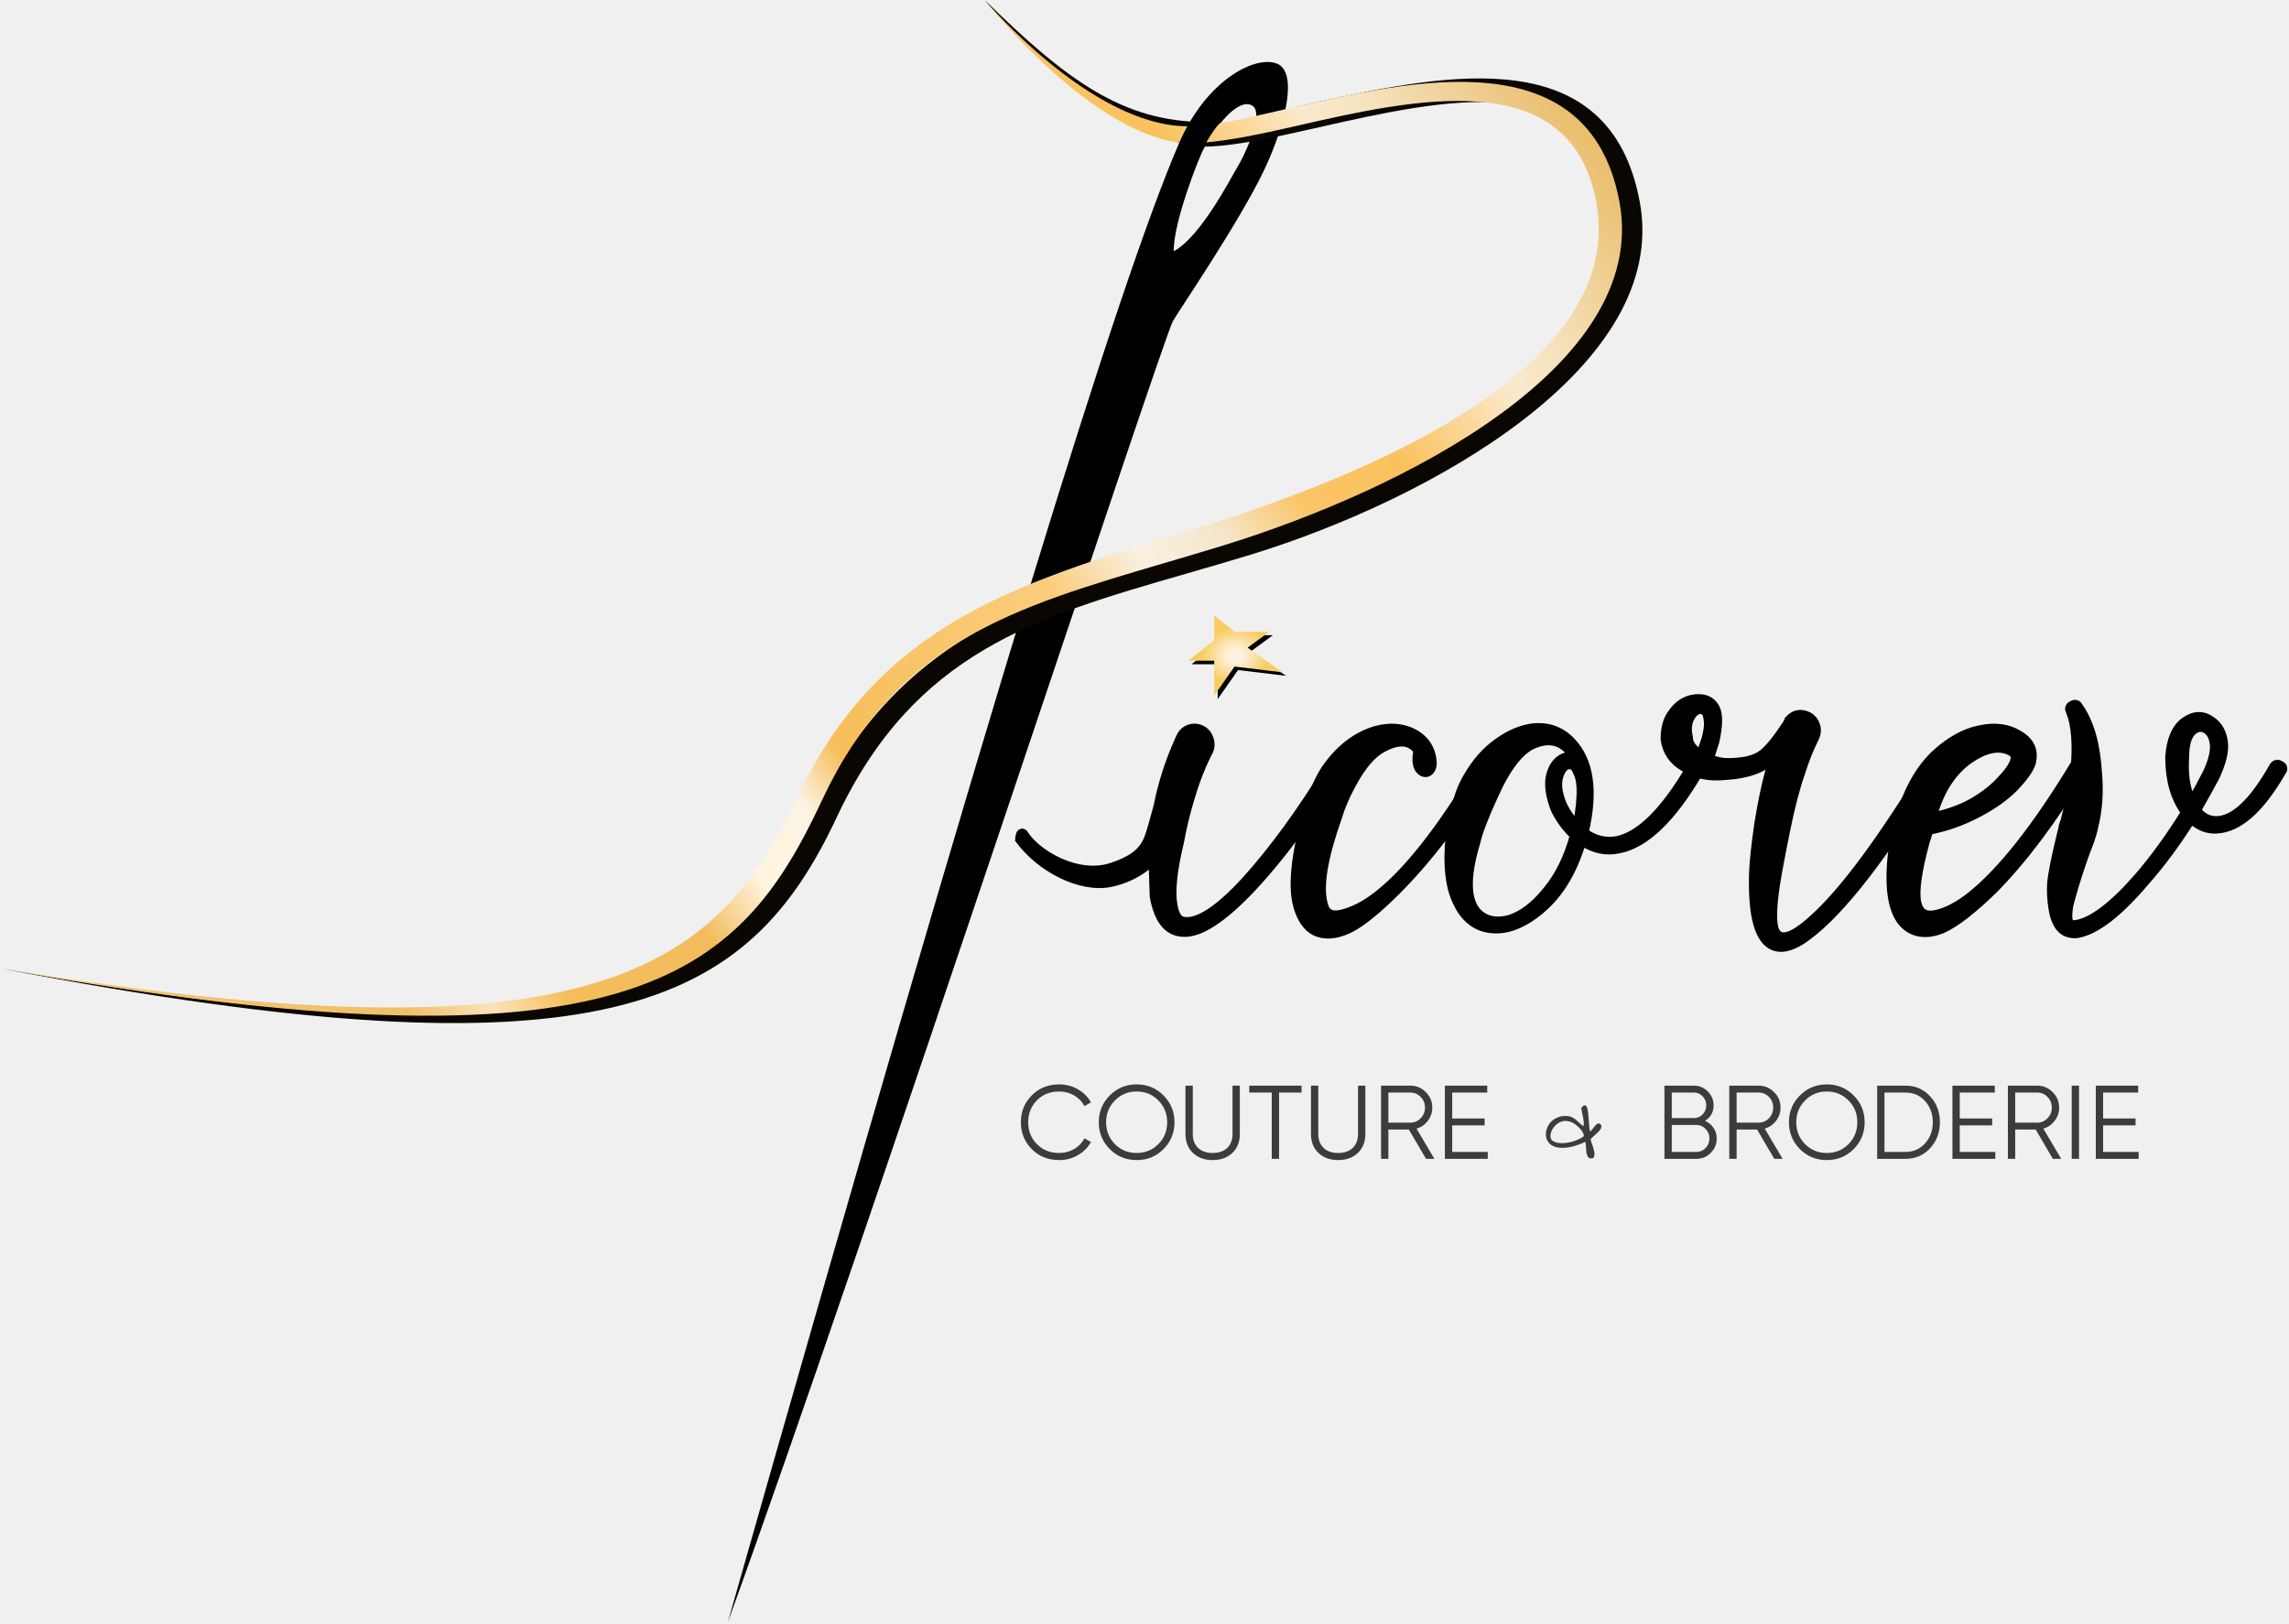
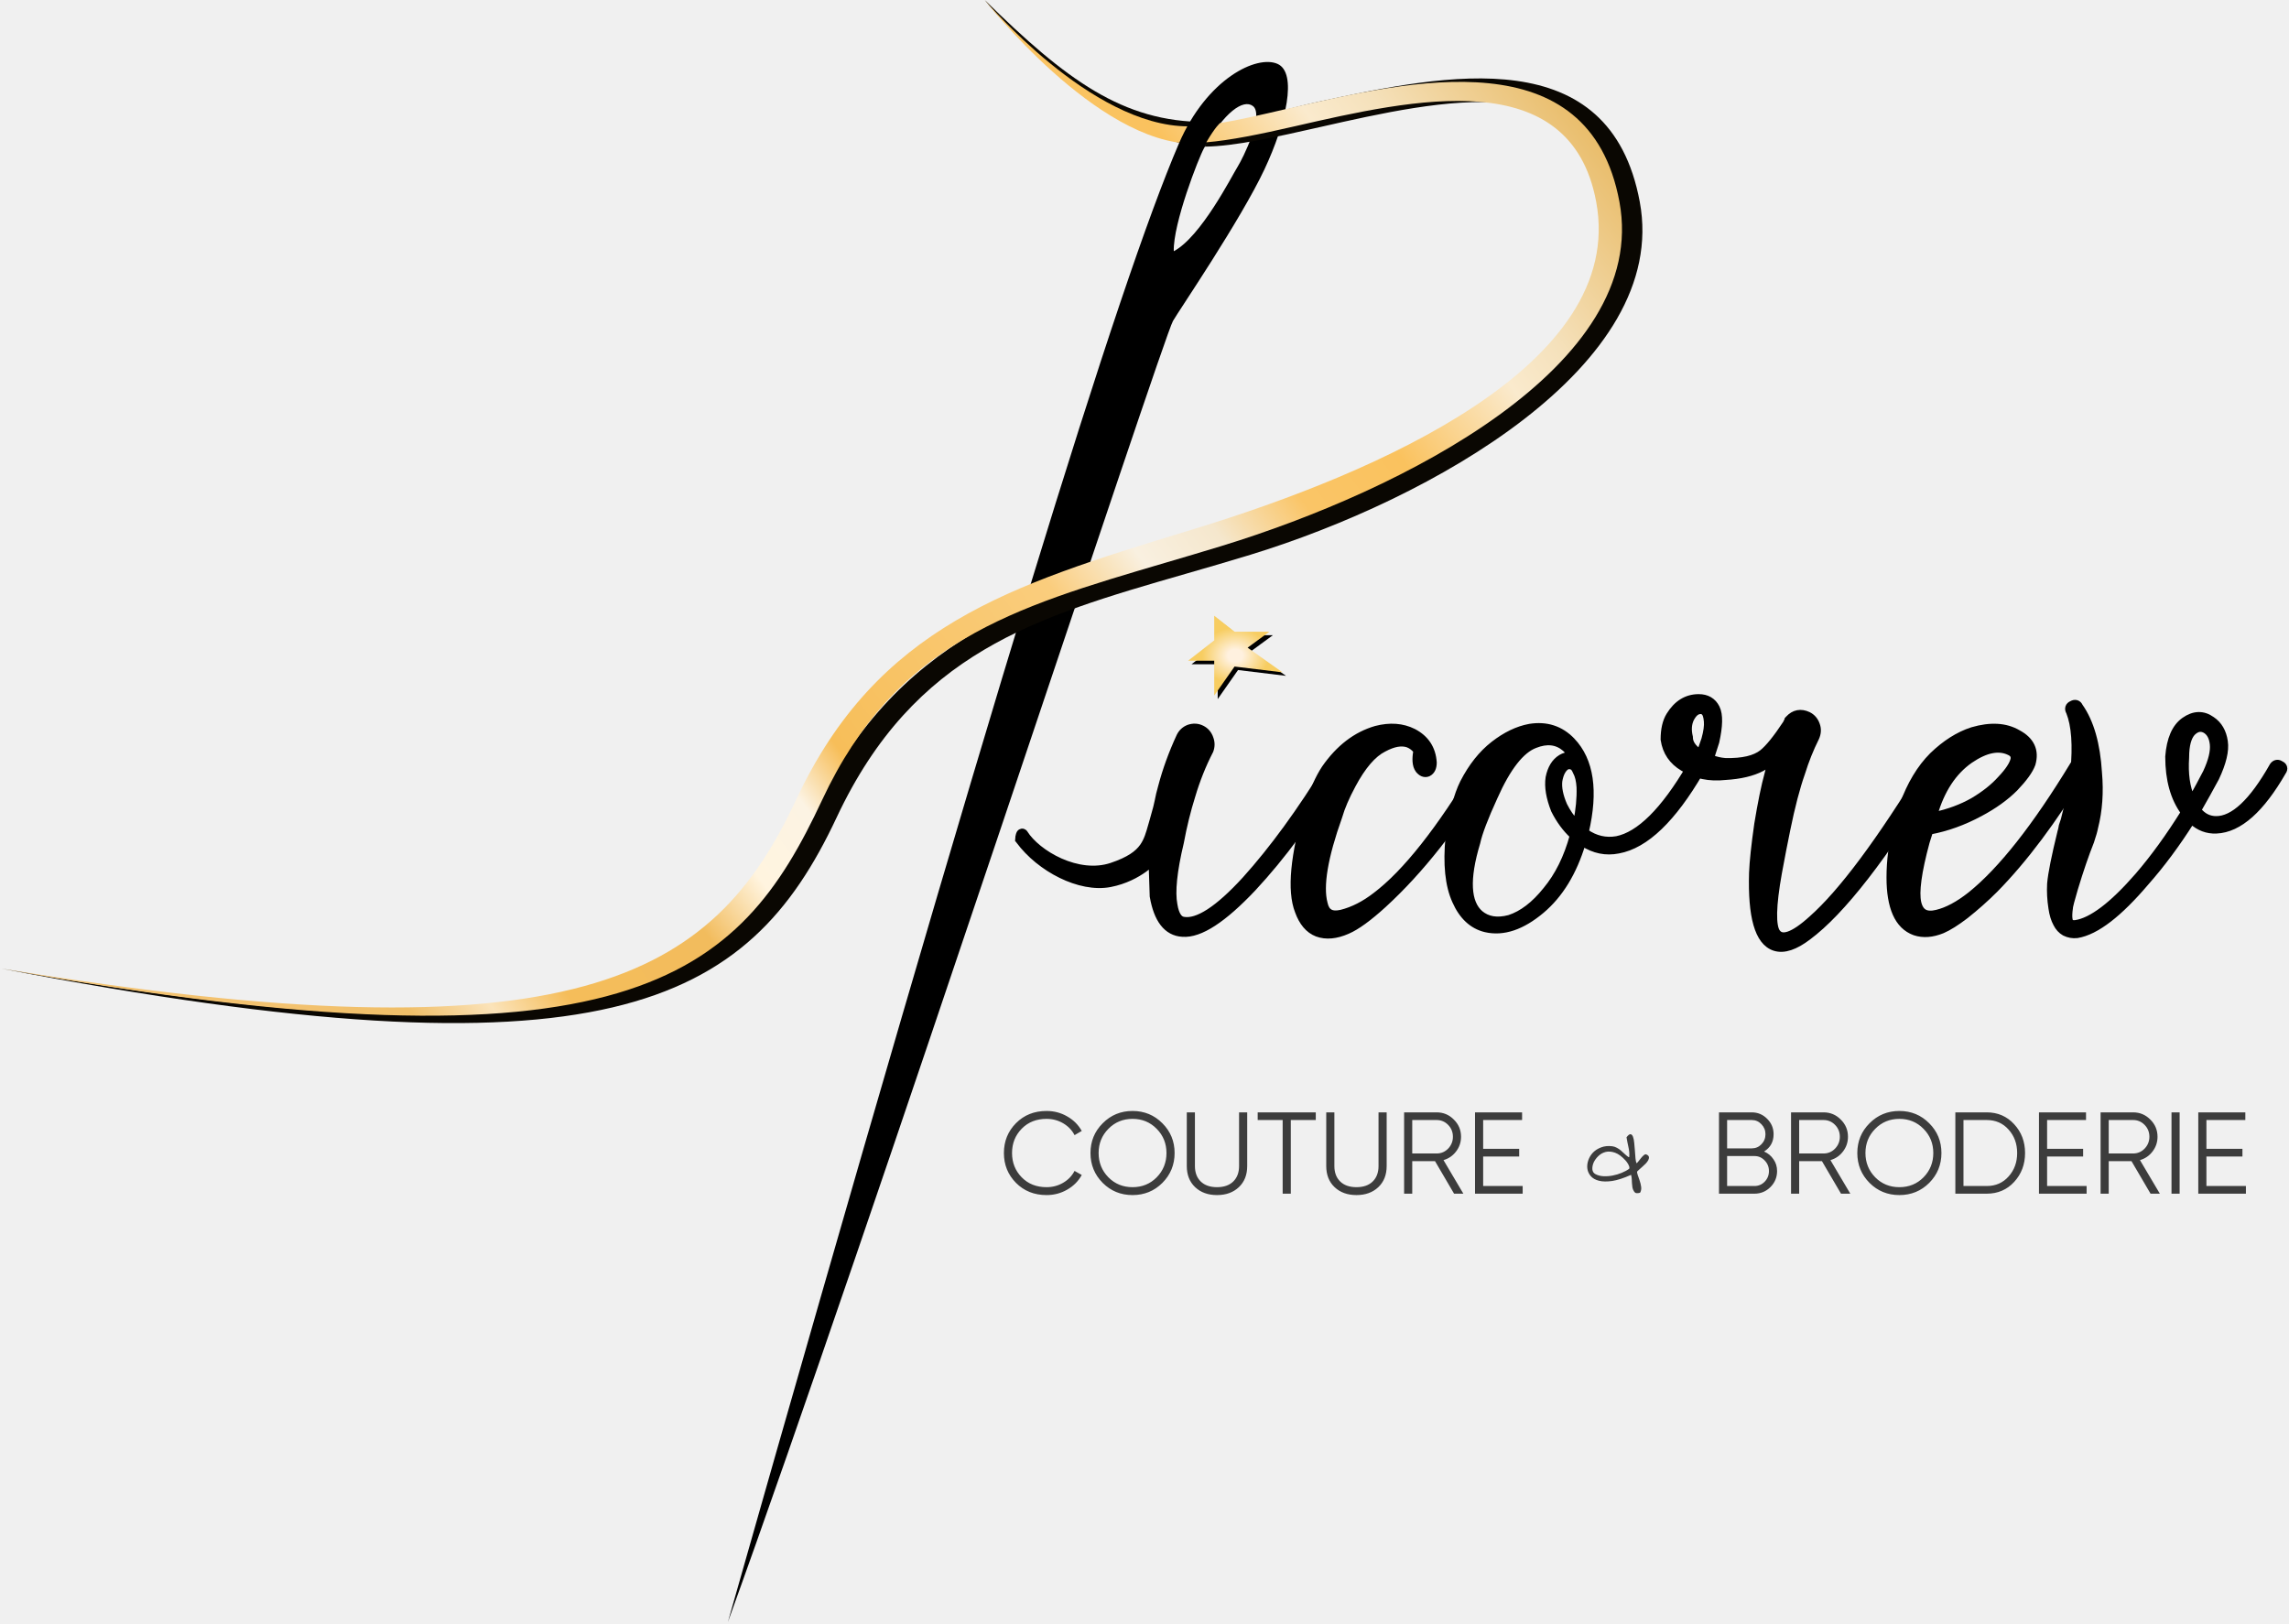
<svg xmlns="http://www.w3.org/2000/svg" width="788" height="559" viewBox="0 0 788 559" fill="none">
  <g clip-path="url(#clip0_2413_721)">
    <path d="M415 42C386.5 42 367 27.5 339 0C355 20 394.5 50.5 414 50.5L415 42Z" fill="#0A0702" />
    <path d="M409 43.5C375.5 43.5 339 0 339 0C339 0 377.5 49.5 411 49.5L409 43.5Z" fill="url(#paint0_linear_2413_721)" />
    <path fill-rule="evenodd" clip-rule="evenodd" d="M250.576 558.5C341.636 238 385 98 405.808 49.5C415.5 27 432.711 18.818 439.808 22C446.703 25.091 442.774 42.388 435.308 58.285C427.072 75.823 405.749 107.091 403.808 110.5C400.108 117 299.5 423.5 250.576 558.5ZM414.5 51C412.613 54.37 403.808 77 404.076 86.5C413.5 81.5 424.117 60.5 426 57.5C427.884 54.5 435.308 39.5 431.308 36.5C428.024 34.037 421.5 38.5 414.5 51Z" fill="black" />
    <path fill-rule="evenodd" clip-rule="evenodd" d="M419.712 42.729C428.79 41.936 441.967 37.612 454.076 34.99C498.454 25.381 554.186 14 564.5 69.5C575 126 492.5 172 430.5 191C422.84 193.347 415.364 195.504 408.085 197.603C356.443 212.499 314.732 224.53 288 281.5C257.5 346.5 208.5 373.5 0.5 333.5C190 367 248.5 346.5 279 281.5C308.082 219.521 354.894 205.275 412.934 187.613C415.763 186.752 418.618 185.883 421.5 185C483.5 166 567 126 556.5 69.5C547.793 22.645 496.629 34.212 454.342 43.772C439.228 47.189 425.248 50.349 414.745 50.495C417 45 419.712 42.729 419.712 42.729Z" fill="#0A0702" />
    <path fill-rule="evenodd" clip-rule="evenodd" d="M420 42.388C426.616 41.285 434.396 39.479 442.838 37.519C486.207 27.453 547.061 13.328 557.5 69.5C568 126 482.5 169 420.5 188C413.845 190.04 407.363 191.946 401.059 193.801C348.624 209.227 308.441 221.048 283 275.5C254.5 336.5 217.5 372.5 0.5 333.5C199 366 245.5 336.5 274 275.5C302.022 215.523 347.929 201.466 408.393 182.952L410.015 182.455L411.5 182C473.5 163 560 126 549.5 69.5C540.62 21.716 486.466 34.137 445.652 43.499C433.846 46.207 423.431 48.336 415.276 49C418.5 43.5 420 42.388 420 42.388Z" fill="url(#paint1_linear_2413_721)" />
    <path d="M406.008 253.442L406.001 253.456L405.994 253.47C403.307 259.293 401.213 265.048 399.716 270.735C399.052 273.06 398.838 274.136 398.616 275.247C398.587 275.391 398.558 275.536 398.528 275.684C398.274 276.94 397.93 278.49 396.832 282.218C396.642 282.864 396.467 283.483 396.299 284.076C395.462 287.029 394.801 289.362 393.325 291.442C391.597 293.876 388.673 296.032 382.681 298.052C376.932 299.99 370.576 298.955 365.047 296.501C359.506 294.041 354.965 290.231 352.847 286.857C352.781 286.752 352.424 286.214 351.74 286.314C351.435 286.358 351.231 286.519 351.122 286.629C351.013 286.739 350.943 286.854 350.902 286.93C350.759 287.198 350.685 287.543 350.645 287.756C350.596 288.009 350.561 288.272 350.539 288.465C350.527 288.563 350.519 288.646 350.513 288.705L350.506 288.776L350.504 288.796L350.504 288.802L350.504 288.803L350.504 288.804L350.504 288.804C350.504 288.804 350.504 288.804 351.5 288.889L350.504 288.804L350.472 289.179L350.695 289.482C354.3 294.374 359.555 298.598 365.185 301.357C370.803 304.109 376.905 305.454 382.191 304.427C387.364 303.421 391.334 301.237 394.009 299.304C394.986 298.599 395.793 297.925 396.424 297.353L396.792 308.533L396.795 308.603L396.807 308.672C397.501 312.636 398.659 315.762 400.354 317.952C402.076 320.176 404.328 321.399 407.058 321.554C410.193 321.797 413.787 320.494 417.781 317.894C421.8 315.278 426.343 311.272 431.407 305.91L431.412 305.905C441.543 295.029 451.361 281.711 460.87 265.962L460.871 265.96C461.152 265.491 461.383 264.875 461.198 264.226C461.019 263.6 460.539 263.228 460.062 263.012C459.659 262.737 459.158 262.541 458.594 262.622C457.98 262.71 457.528 263.092 457.214 263.512L457.185 263.549L457.161 263.589C447.556 279.253 438.036 292.311 428.607 302.773C423.894 307.927 419.757 311.634 416.193 313.938C412.607 316.257 409.743 317.063 407.516 316.681L407.503 316.679L407.489 316.677C406.776 316.575 406.158 316.192 405.623 315.39C405.069 314.558 404.62 313.291 404.335 311.509L404.332 311.493L404.329 311.477C403.484 307.112 404.174 300.035 406.542 290.121L406.548 290.096L406.553 290.07C407.583 284.479 408.906 279.111 410.523 273.967L410.526 273.959L410.528 273.952C412.14 268.528 414.191 263.4 416.68 258.57L416.707 258.518L416.728 258.463C417.254 257.056 417.257 255.628 416.734 254.223C416.211 252.663 415.227 251.489 413.795 250.773L413.794 250.772C412.356 250.055 410.821 249.973 409.253 250.496L409.236 250.502L409.219 250.509C407.785 251.046 406.708 252.043 406.008 253.442Z" fill="black" stroke="black" stroke-width="2" />
    <path d="M476.387 257.894L476.402 257.887L476.416 257.879C479.84 256.025 482.561 255.635 484.698 256.381C485.859 256.85 486.803 257.572 487.545 258.563C487.297 259.923 487.201 261.134 487.275 262.183C487.358 263.337 487.653 264.36 488.251 265.156L488.266 265.177L488.283 265.196C488.715 265.715 489.212 266.142 489.79 266.373C490.399 266.617 491.035 266.617 491.644 266.374L491.683 266.358L491.72 266.339C493.1 265.649 493.607 264.21 493.607 262.556V262.523L493.604 262.489C493.284 257.692 490.928 254.123 486.622 251.89L486.616 251.887L486.609 251.884C482.798 249.978 478.468 249.688 473.69 250.921L473.676 250.924L473.662 250.928C466.734 252.93 460.852 257.465 456.008 264.429L456.002 264.437L455.997 264.445C453.852 267.663 451.892 272.054 450.1 277.58L450.095 277.596L450.09 277.611C447.636 286.09 446.118 293.341 445.555 299.351C444.994 305.339 445.37 310.181 446.781 313.797C448.174 317.659 450.332 320.312 453.355 321.488L453.364 321.491L453.372 321.494C456.503 322.648 460.039 322.28 463.893 320.584C467.166 319.181 471.341 316.123 476.391 311.517L476.394 311.515C489.064 299.888 501.039 284.71 512.328 266C512.645 265.559 512.862 264.978 512.679 264.337C512.509 263.741 512.057 263.335 511.607 263.057C511.166 262.74 510.584 262.522 509.942 262.706C509.329 262.881 508.916 263.356 508.638 263.819C495.467 285.72 483.77 300.472 473.558 308.203L473.558 308.203L473.548 308.211C469.64 311.251 465.693 313.252 461.706 314.251C459.914 314.663 458.671 314.513 457.831 314.025C457.009 313.547 456.364 312.625 456.03 311.019L456.024 310.994L456.018 310.97C455.254 308.053 455.251 304.119 456.092 299.11C456.931 294.114 458.597 288.119 461.103 281.115L461.114 281.084L461.123 281.053C461.986 278.034 463.508 274.473 465.71 270.361L465.711 270.36C469.234 263.754 472.814 259.681 476.387 257.894Z" fill="black" stroke="black" stroke-width="2" />
    <path d="M542.589 283.209C541.018 281.496 539.664 279.509 538.528 277.244C537.1 273.95 536.573 271.188 536.835 268.918C537.251 266.444 538.107 264.914 539.247 264.085C539.913 263.766 540.406 263.769 540.807 263.929L540.906 263.968L541.012 263.986C541.357 264.044 541.909 264.41 542.471 265.816L542.494 265.875L542.525 265.931C543.164 267.079 543.589 268.759 543.735 271.049C543.861 274.743 543.482 278.795 542.589 283.209ZM538.742 257.753C539.412 258.35 540.03 259.081 540.593 259.955C540.544 259.951 540.494 259.948 540.445 259.946C539.393 259.898 538.352 260.213 537.34 260.803L537.33 260.809L537.32 260.815C535.086 262.19 533.713 264.553 533.086 267.693L533.081 267.717L533.078 267.74C532.597 270.942 533.249 274.684 534.914 278.922L534.93 278.963L534.95 279.003C536.675 282.456 538.82 285.384 541.387 287.774C539.34 295.252 536.266 301.437 532.185 306.362L532.18 306.369L532.175 306.375C528.112 311.454 523.901 314.634 519.562 316.04C515.36 317.156 512.103 316.562 509.606 314.464C507.506 312.622 506.278 309.769 506.065 305.726C505.851 301.666 506.67 296.494 508.579 290.178L508.59 290.14L508.599 290.102C509.315 286.809 511.274 281.634 514.531 274.529L514.531 274.529L514.536 274.517C516.813 269.376 519.125 265.326 521.465 262.339C523.808 259.348 526.134 257.476 528.424 256.601L528.431 256.598L528.438 256.595C530.544 255.753 532.43 255.462 534.116 255.66C535.79 255.857 537.327 256.543 538.742 257.753ZM544.86 290.39C548.723 292.882 552.832 293.731 557.142 292.871C566.648 291.153 576.028 281.971 585.371 265.954C585.651 265.486 585.879 264.873 585.695 264.226C585.516 263.599 585.035 263.227 584.557 263.011C584.125 262.719 583.569 262.531 582.958 262.706C582.344 262.881 581.931 263.356 581.653 263.819L581.648 263.828C577.155 271.489 572.798 277.391 568.585 281.568C564.372 285.744 560.359 288.141 556.55 288.906C552.787 289.551 549.273 288.745 545.959 286.434C549.21 272.443 547.783 261.837 541.234 254.976L541.231 254.974C537.29 250.874 532.363 249.297 526.573 250.236L526.562 250.238L526.552 250.24C522.36 251.015 518.215 253.025 514.12 256.211L514.119 256.211C509.982 259.429 506.488 263.849 503.621 269.432L503.621 269.432L503.616 269.442C501.471 273.733 499.823 280.005 498.632 288.19L498.628 288.214L498.626 288.238C497.731 297.497 498.458 304.884 500.932 310.299C503.246 315.54 506.716 318.845 511.387 319.972L511.397 319.974C517.599 321.406 524.061 319.135 530.71 313.543C537.136 308.14 541.837 300.396 544.86 290.39Z" fill="black" stroke="black" stroke-width="2" />
    <path d="M609.467 262.65C609.105 263.852 608.778 265.072 608.487 266.308C607.29 270.652 606.1 276.463 604.913 283.728L604.911 283.738L604.91 283.748C603.871 291.017 603.273 296.613 603.123 300.518H603.123L603.123 300.526C602.9 308.047 603.379 313.981 604.605 318.275C605.827 322.55 607.865 325.434 610.934 326.399C614.24 327.442 618.153 325.987 622.501 322.688C634.228 313.967 648.979 294.924 666.754 265.743L666.757 265.738C667.039 265.269 667.269 264.653 667.084 264.004C666.906 263.378 666.426 263.006 665.948 262.79C665.545 262.515 665.044 262.319 664.481 262.4C663.867 262.487 663.415 262.869 663.1 263.288L663.071 263.327L663.046 263.368C647.051 289.584 633.931 307.174 623.682 316.251L623.682 316.251L623.671 316.261C620.363 319.275 617.712 321.046 615.695 321.719C614.7 322.05 613.927 322.091 613.332 321.946C612.759 321.806 612.26 321.471 611.827 320.866C611.505 320.408 611.216 319.662 611.025 318.541C610.836 317.43 610.753 316.021 610.789 314.299C610.861 310.856 611.407 306.267 612.44 300.512C613.476 294.889 614.437 289.934 615.324 285.648L615.325 285.645C616.95 277.669 618.642 271.199 620.399 266.222L620.405 266.204L620.411 266.185C621.728 261.939 623.338 257.916 625.239 254.114L625.249 254.094L625.258 254.073C625.938 252.546 626.053 251.019 625.51 249.555C624.986 247.996 624.002 246.822 622.57 246.106L622.558 246.1L622.545 246.094C621.291 245.509 620.039 245.284 618.822 245.518C617.604 245.753 616.534 246.426 615.608 247.436L615.345 247.723V247.959C615.104 248.269 614.915 248.618 614.775 248.998C611.406 254.114 608.687 257.446 606.612 259.106C604.073 261.11 599.923 262.144 593.948 262.001C592.293 261.88 590.688 261.51 589.13 260.886L590.852 255.529L590.866 255.485L590.876 255.44C591.477 252.736 591.806 250.406 591.845 248.465C591.883 246.538 591.639 244.908 591.017 243.665C590.423 242.477 589.593 241.543 588.515 240.915C587.443 240.289 586.186 240 584.789 240C580.525 240 577.119 242.167 574.604 246.254C573.288 248.392 572.678 251.189 572.678 254.556V254.63L572.689 254.703C573.326 259.004 575.578 262.298 579.381 264.522C583.588 267.167 588.475 268.161 593.984 267.553C599.095 267.25 603.313 266.268 606.587 264.553L606.587 264.553L606.597 264.547C607.577 264.02 608.534 263.386 609.467 262.65ZM587.57 248.417L587.57 248.417L587.571 248.424C587.702 249.873 587.444 251.877 586.723 254.48L585.177 258.945C582.778 257.3 581.789 255.606 581.789 253.889V253.773L581.762 253.66C581.211 251.317 581.364 249.335 582.135 247.656C583.107 245.72 584.134 244.982 585.112 244.884L585.132 244.882L585.153 244.879C585.883 244.775 586.329 244.972 586.675 245.403L586.71 245.446L586.749 245.485C586.889 245.625 587.065 245.903 587.224 246.41C587.38 246.909 587.5 247.572 587.57 248.417Z" fill="black" stroke="black" stroke-width="2" />
    <path d="M660.413 310.775L660.413 310.775C660.009 309.027 660.009 306.43 660.485 302.913C660.958 299.42 661.889 295.102 663.287 289.949L664.432 286.322C670.267 285.232 676.019 283.157 681.688 280.105C686.496 277.549 690.507 274.679 693.701 271.485L693.71 271.477L693.718 271.469C696.845 268.192 698.898 265.398 699.713 263.114L699.724 263.084L699.733 263.053C700.376 260.802 700.32 258.714 699.456 256.857C698.6 255.016 697.009 253.529 694.819 252.352C690.507 249.804 685.167 249.55 678.936 251.374L678.923 251.378L678.91 251.382C674.141 252.92 669.569 255.829 665.188 260.059L665.182 260.065L665.175 260.071C660.9 264.346 657.498 270.039 654.942 277.105L654.933 277.129L654.926 277.154C653.889 280.562 653.152 282.921 652.712 284.239L652.699 284.279L652.689 284.319C651.191 290.462 650.438 296.394 650.438 302.112C650.438 312.25 653.115 318.892 659.099 321.053L659.11 321.057L659.122 321.061C662.069 322.043 665.284 321.77 668.706 320.371L668.714 320.367L668.721 320.364C670.906 319.428 673.575 317.741 676.711 315.351L676.719 315.346L676.726 315.34C680.31 312.502 683.673 309.513 686.813 306.374L686.818 306.369C696.963 296.075 707.157 282.451 717.405 265.518L717.406 265.515C717.689 265.046 717.919 264.43 717.733 263.781C717.549 263.136 717.045 262.761 716.553 262.548C716.116 262.296 715.583 262.096 715.019 262.177C714.368 262.27 713.931 262.693 713.676 263.178C700.666 284.611 688.894 299.519 678.37 307.997C674.142 311.35 670.274 313.407 666.761 314.251L666.761 314.251L666.752 314.253C664.807 314.739 663.432 314.603 662.482 314.072C661.55 313.551 660.818 312.532 660.413 310.775ZM688.713 268.09L688.703 268.101L688.693 268.111C686.258 270.833 683.087 273.363 679.159 275.691C675.246 277.908 670.849 279.542 665.962 280.588C668.433 272.023 672.542 265.806 678.229 261.822C683.733 258.059 688.146 257.315 691.672 259.013L691.682 259.018L691.692 259.022C692.374 259.332 692.755 259.69 692.956 260.046C693.149 260.39 693.235 260.84 693.126 261.465C692.736 263.116 691.342 265.315 688.713 268.09Z" fill="black" stroke="black" stroke-width="2" />
    <path d="M738.819 303.878C744.249 297.733 749.465 290.707 754.472 282.805C756.955 285.049 759.806 286.144 762.995 285.999C766.997 285.838 770.911 283.978 774.729 280.581C778.533 277.195 782.29 272.242 786.014 265.769C786.301 265.368 786.563 264.781 786.346 264.129C786.149 263.537 785.655 263.204 785.221 263.011C784.819 262.736 784.318 262.541 783.755 262.622C783.141 262.71 782.689 263.092 782.374 263.512L782.336 263.564L782.304 263.62C778.773 269.872 775.369 274.497 772.103 277.547C768.835 280.599 765.79 282 762.952 282C760.537 282 758.506 281.014 756.818 278.923C758.927 275.256 760.969 271.587 762.944 267.919L762.957 267.895L762.968 267.871C765.361 262.788 766.431 258.564 765.942 255.3C765.466 251.97 764.013 249.402 761.523 247.734C760.047 246.673 758.471 246.124 756.815 246.167C755.163 246.211 753.532 246.841 751.935 247.959C748.61 250.286 746.853 254.581 746.4 260.479L746.397 260.518V260.556C746.397 268.403 748.146 274.822 751.74 279.722C746.547 288.034 741.291 295.277 735.974 301.458C731.556 306.538 727.552 310.427 723.96 313.148C720.359 315.875 717.239 317.379 714.583 317.789C713.725 317.91 713.217 317.77 712.909 317.551C712.759 317.413 712.542 317.056 712.446 316.219C712.349 315.377 712.392 314.214 712.609 312.698L712.619 312.627V312.556L712.619 312.556C712.619 312.556 712.62 312.544 712.622 312.516C712.625 312.487 712.629 312.448 712.637 312.398C712.652 312.296 712.675 312.162 712.71 311.993C712.779 311.655 712.886 311.205 713.032 310.639C713.324 309.508 713.764 307.948 714.355 305.954C716.275 299.603 718.117 294.225 719.881 289.816L719.892 289.789L719.901 289.761C720.63 287.576 721.095 285.967 721.264 284.986C722.768 279.101 723.214 272.782 722.617 266.038C722.02 256.226 719.867 248.567 716.052 243.175C715.836 242.698 715.464 242.217 714.838 242.039C714.22 241.862 713.632 242.063 713.172 242.326C712.68 242.538 712.175 242.914 711.991 243.559C711.815 244.175 712.013 244.761 712.274 245.219C714.086 249.733 714.615 256.551 713.735 265.79C713.298 270.008 712.204 275.496 710.438 282.271C710.3 282.684 710.101 283.281 709.842 284.058L709.782 284.24L709.757 284.314L709.744 284.392C709.598 285.268 709.46 285.871 709.337 286.238L709.324 286.277L709.314 286.317C707.241 294.758 706.038 300.753 705.734 304.247L705.733 304.263L705.732 304.279C705.58 307.017 705.732 309.827 706.185 312.705C706.492 314.845 707.034 316.667 707.846 318.134C708.515 319.466 709.457 320.504 710.678 321.202L710.702 321.216L710.728 321.229C712.088 321.907 713.54 322.164 715.063 321.994L715.09 321.991L715.117 321.986C718.454 321.43 722.088 319.585 726.006 316.571C729.931 313.552 734.202 309.313 738.819 303.878ZM752.617 260.846L752.619 260.812V260.778C752.619 256.57 753.425 253.857 754.786 252.358C755.575 251.574 756.308 251.171 756.982 251.036C757.64 250.905 758.344 251.009 759.13 251.428C760.547 252.261 761.465 253.774 761.736 256.222C762.002 258.616 761.278 261.817 759.388 265.893C757.78 268.985 756.173 271.972 754.566 274.855C752.906 271.053 752.238 266.398 752.617 260.846Z" fill="black" stroke="black" stroke-width="2" />
    <g clip-path="url(#clip1_2413_721)">
      <path d="M419.2 221.7V213.2L426.2 218.7H438.2L430.7 224.2L442.7 232.7L426.2 230.7L419.2 240.7V228.7H410.2L419.2 221.7Z" fill="black" />
      <path d="M418 220.5V212L425 217.5H437L429.5 223L441.5 231.5L425 229.5L418 239.5V227.5H409L418 220.5Z" fill="url(#paint2_radial_2413_721)" />
    </g>
-     <path d="M364.652 399.432C360.836 399.432 357.68 398.172 355.184 395.652C352.688 393.132 351.44 390.048 351.44 386.4C351.44 382.752 352.688 379.668 355.184 377.148C357.68 374.628 360.836 373.368 364.652 373.368C366.98 373.368 369.116 373.932 371.06 375.06C373.004 376.164 374.504 377.664 375.56 379.56L373.328 380.856C372.536 379.32 371.36 378.096 369.8 377.184C368.24 376.272 366.524 375.816 364.652 375.816C361.508 375.816 358.94 376.836 356.948 378.876C354.956 380.916 353.96 383.424 353.96 386.4C353.96 389.376 354.956 391.884 356.948 393.924C358.94 395.964 361.508 396.984 364.652 396.984C366.524 396.984 368.24 396.528 369.8 395.616C371.36 394.704 372.536 393.48 373.328 391.944L375.56 393.204C374.528 395.1 373.028 396.612 371.06 397.74C369.116 398.868 366.98 399.432 364.652 399.432ZM400.548 395.652C398.028 398.172 394.944 399.432 391.296 399.432C387.648 399.432 384.564 398.172 382.044 395.652C379.524 393.108 378.264 390.024 378.264 386.4C378.264 382.776 379.524 379.704 382.044 377.184C384.564 374.64 387.648 373.368 391.296 373.368C394.944 373.368 398.028 374.64 400.548 377.184C403.068 379.704 404.328 382.776 404.328 386.4C404.328 390.024 403.068 393.108 400.548 395.652ZM383.808 393.924C385.824 395.964 388.32 396.984 391.296 396.984C394.272 396.984 396.768 395.964 398.784 393.924C400.8 391.86 401.808 389.352 401.808 386.4C401.808 383.448 400.8 380.952 398.784 378.912C396.768 376.848 394.272 375.816 391.296 375.816C388.32 375.816 385.824 376.848 383.808 378.912C381.792 380.952 380.784 383.448 380.784 386.4C380.784 389.352 381.792 391.86 383.808 393.924ZM424.23 396.984C422.502 398.616 420.246 399.432 417.462 399.432C414.678 399.432 412.422 398.616 410.694 396.984C408.966 395.352 408.102 393.168 408.102 390.432V373.8H410.622V390.432C410.622 392.448 411.222 394.044 412.422 395.22C413.622 396.396 415.302 396.984 417.462 396.984C419.622 396.984 421.302 396.396 422.502 395.22C423.702 394.044 424.302 392.448 424.302 390.432V373.8H426.822V390.432C426.822 393.168 425.958 395.352 424.23 396.984ZM448.068 373.8V376.176H440.328V399H437.808V376.176H430.068V373.8H448.068ZM467.437 396.984C465.709 398.616 463.453 399.432 460.669 399.432C457.885 399.432 455.629 398.616 453.901 396.984C452.173 395.352 451.309 393.168 451.309 390.432V373.8H453.829V390.432C453.829 392.448 454.429 394.044 455.629 395.22C456.829 396.396 458.509 396.984 460.669 396.984C462.829 396.984 464.509 396.396 465.709 395.22C466.909 394.044 467.509 392.448 467.509 390.432V373.8H470.029V390.432C470.029 393.168 469.165 395.352 467.437 396.984ZM490.915 399L485.011 388.92H477.955V399H475.435V373.8H485.515C487.603 373.8 489.379 374.544 490.843 376.032C492.331 377.496 493.075 379.272 493.075 381.36C493.075 383.064 492.559 384.588 491.527 385.932C490.519 387.252 489.223 388.14 487.639 388.596L493.795 399H490.915ZM477.955 376.176V386.544H485.515C486.907 386.544 488.095 386.04 489.079 385.032C490.063 384 490.555 382.776 490.555 381.36C490.555 379.92 490.063 378.696 489.079 377.688C488.095 376.68 486.907 376.176 485.515 376.176H477.955ZM499.927 396.624H512.167V399H497.407V373.8H511.987V376.176H499.927V385.104H511.087V387.48H499.927V396.624ZM546.594 398.156C546.383 397.828 546.242 397.465 546.172 397.066C546.102 396.645 546.055 396.211 546.031 395.766C546.008 395.32 545.984 394.875 545.961 394.43C545.938 393.984 545.867 393.562 545.75 393.164C543.5 394.172 541.555 394.805 539.914 395.062C538.273 395.297 536.902 395.273 535.801 394.992C534.699 394.711 533.855 394.23 533.27 393.551C532.684 392.871 532.332 392.109 532.215 391.266C532.098 390.422 532.191 389.555 532.496 388.664C532.801 387.773 533.281 386.977 533.938 386.273C534.617 385.57 535.461 385.031 536.469 384.656C537.5 384.258 538.66 384.141 539.949 384.305C540.465 384.375 540.945 384.539 541.391 384.797C541.836 385.031 542.246 385.312 542.621 385.641C543.02 385.969 543.406 386.32 543.781 386.695C544.156 387.047 544.543 387.363 544.941 387.645H545.188C545.234 387.105 545.234 386.59 545.188 386.098C545.141 385.582 545.059 385.078 544.941 384.586C544.848 384.07 544.742 383.566 544.625 383.074C544.508 382.559 544.414 382.043 544.344 381.527C544.859 380.848 545.27 380.531 545.574 380.578C545.902 380.602 546.16 380.859 546.348 381.352C546.535 381.844 546.664 382.488 546.734 383.285C546.828 384.059 546.898 384.867 546.945 385.711C547.016 386.531 547.074 387.305 547.121 388.031C547.191 388.734 547.297 389.25 547.438 389.578C547.578 389.508 547.777 389.309 548.035 388.98C548.293 388.652 548.562 388.312 548.844 387.961C549.125 387.609 549.406 387.316 549.688 387.082C549.992 386.824 550.25 386.742 550.461 386.836C550.93 387.023 551.199 387.27 551.27 387.574C551.34 387.879 551.281 388.219 551.094 388.594C550.906 388.945 550.637 389.309 550.285 389.684C549.934 390.035 549.57 390.375 549.195 390.703C548.844 391.031 548.516 391.324 548.211 391.582C547.93 391.816 547.754 391.98 547.684 392.074C547.566 392.262 547.602 392.613 547.789 393.129C547.977 393.621 548.176 394.195 548.387 394.852C548.621 395.508 548.785 396.188 548.879 396.891C548.973 397.57 548.855 398.18 548.527 398.719C548.082 398.836 547.695 398.871 547.367 398.824C547.062 398.777 546.805 398.555 546.594 398.156ZM534.676 392.918C535.402 393.316 536.234 393.539 537.172 393.586C538.133 393.633 539.094 393.562 540.055 393.375C541.039 393.188 541.977 392.906 542.867 392.531C543.781 392.156 544.555 391.734 545.188 391.266C545.258 391.055 545.258 390.832 545.188 390.598C545.117 390.363 545.023 390.141 544.906 389.93C544.789 389.695 544.648 389.473 544.484 389.262C544.344 389.051 544.203 388.875 544.062 388.734C542.938 387.492 541.848 386.684 540.793 386.309C539.738 385.934 538.777 385.852 537.91 386.062C537.043 386.273 536.281 386.695 535.625 387.328C534.969 387.961 534.477 388.641 534.148 389.367C533.844 390.094 533.715 390.797 533.762 391.477C533.832 392.133 534.137 392.613 534.676 392.918ZM586.961 385.932C588.185 386.46 589.157 387.264 589.877 388.344C590.621 389.4 590.993 390.612 590.993 391.98C590.993 393.924 590.309 395.58 588.941 396.948C587.573 398.316 585.917 399 583.973 399H572.993V373.8H583.145C585.017 373.8 586.613 374.472 587.933 375.816C589.253 377.136 589.913 378.72 589.913 380.568C589.913 382.92 588.929 384.708 586.961 385.932ZM583.145 376.176H575.513V384.96H583.145C584.321 384.96 585.317 384.54 586.133 383.7C586.973 382.836 587.393 381.792 587.393 380.568C587.393 379.368 586.973 378.336 586.133 377.472C585.317 376.608 584.321 376.176 583.145 376.176ZM583.973 396.624C585.221 396.624 586.277 396.18 587.141 395.292C588.029 394.38 588.473 393.276 588.473 391.98C588.473 390.708 588.029 389.616 587.141 388.704C586.277 387.792 585.221 387.336 583.973 387.336H575.513V396.624H583.973ZM610.798 399L604.894 388.92H597.838V399H595.318V373.8H605.398C607.486 373.8 609.262 374.544 610.726 376.032C612.214 377.496 612.958 379.272 612.958 381.36C612.958 383.064 612.442 384.588 611.41 385.932C610.402 387.252 609.106 388.14 607.522 388.596L613.678 399H610.798ZM597.838 376.176V386.544H605.398C606.79 386.544 607.978 386.04 608.962 385.032C609.946 384 610.438 382.776 610.438 381.36C610.438 379.92 609.946 378.696 608.962 377.688C607.978 376.68 606.79 376.176 605.398 376.176H597.838ZM638.134 395.652C635.614 398.172 632.53 399.432 628.882 399.432C625.234 399.432 622.15 398.172 619.63 395.652C617.11 393.108 615.85 390.024 615.85 386.4C615.85 382.776 617.11 379.704 619.63 377.184C622.15 374.64 625.234 373.368 628.882 373.368C632.53 373.368 635.614 374.64 638.134 377.184C640.654 379.704 641.914 382.776 641.914 386.4C641.914 390.024 640.654 393.108 638.134 395.652ZM621.394 393.924C623.41 395.964 625.906 396.984 628.882 396.984C631.858 396.984 634.354 395.964 636.37 393.924C638.386 391.86 639.394 389.352 639.394 386.4C639.394 383.448 638.386 380.952 636.37 378.912C634.354 376.848 631.858 375.816 628.882 375.816C625.906 375.816 623.41 376.848 621.394 378.912C619.378 380.952 618.37 383.448 618.37 386.4C618.37 389.352 619.378 391.86 621.394 393.924ZM655.944 373.8C659.376 373.8 662.208 375.024 664.44 377.472C666.696 379.896 667.824 382.872 667.824 386.4C667.824 389.928 666.696 392.916 664.44 395.364C662.208 397.788 659.376 399 655.944 399H646.224V373.8H655.944ZM655.944 396.624C658.704 396.624 660.96 395.64 662.712 393.672C664.488 391.704 665.376 389.28 665.376 386.4C665.376 383.52 664.488 381.096 662.712 379.128C660.96 377.16 658.704 376.176 655.944 376.176H648.744V396.624H655.944ZM674.654 396.624H686.894V399H672.134V373.8H686.714V376.176H674.654V385.104H685.814V387.48H674.654V396.624ZM706.704 399L700.8 388.92H693.744V399H691.224V373.8H701.304C703.392 373.8 705.168 374.544 706.632 376.032C708.12 377.496 708.864 379.272 708.864 381.36C708.864 383.064 708.348 384.588 707.316 385.932C706.308 387.252 705.012 388.14 703.428 388.596L709.584 399H706.704ZM693.744 376.176V386.544H701.304C702.696 386.544 703.884 386.04 704.868 385.032C705.852 384 706.344 382.776 706.344 381.36C706.344 379.92 705.852 378.696 704.868 377.688C703.884 376.68 702.696 376.176 701.304 376.176H693.744ZM713.196 373.8H715.716V399H713.196V373.8ZM724.013 396.624H736.253V399H721.493V373.8H736.073V376.176H724.013V385.104H735.173V387.48H724.013V396.624Z" fill="black" fill-opacity="0.75" />
+     <path d="M360.28 411.48C356.04 411.48 352.533 410.08 349.76 407.28C346.987 404.48 345.6 401.053 345.6 397C345.6 392.947 346.987 389.52 349.76 386.72C352.533 383.92 356.04 382.52 360.28 382.52C362.867 382.52 365.24 383.147 367.4 384.4C369.56 385.627 371.227 387.293 372.4 389.4L369.92 390.84C369.04 389.133 367.733 387.773 366 386.76C364.267 385.747 362.36 385.24 360.28 385.24C356.787 385.24 353.933 386.373 351.72 388.64C349.507 390.907 348.4 393.693 348.4 397C348.4 400.307 349.507 403.093 351.72 405.36C353.933 407.627 356.787 408.76 360.28 408.76C362.36 408.76 364.267 408.253 366 407.24C367.733 406.227 369.04 404.867 369.92 403.16L372.4 404.56C371.253 406.667 369.587 408.347 367.4 409.6C365.24 410.853 362.867 411.48 360.28 411.48ZM400.165 407.28C397.365 410.08 393.938 411.48 389.885 411.48C385.831 411.48 382.405 410.08 379.605 407.28C376.805 404.453 375.405 401.027 375.405 397C375.405 392.973 376.805 389.56 379.605 386.76C382.405 383.933 385.831 382.52 389.885 382.52C393.938 382.52 397.365 383.933 400.165 386.76C402.965 389.56 404.365 392.973 404.365 397C404.365 401.027 402.965 404.453 400.165 407.28ZM381.565 405.36C383.805 407.627 386.578 408.76 389.885 408.76C393.191 408.76 395.965 407.627 398.205 405.36C400.445 403.067 401.565 400.28 401.565 397C401.565 393.72 400.445 390.947 398.205 388.68C395.965 386.387 393.191 385.24 389.885 385.24C386.578 385.24 383.805 386.387 381.565 388.68C379.325 390.947 378.205 393.72 378.205 397C378.205 400.28 379.325 403.067 381.565 405.36ZM426.478 408.76C424.558 410.573 422.051 411.48 418.958 411.48C415.864 411.48 413.358 410.573 411.438 408.76C409.518 406.947 408.558 404.52 408.558 401.48V383H411.358V401.48C411.358 403.72 412.024 405.493 413.358 406.8C414.691 408.107 416.558 408.76 418.958 408.76C421.358 408.76 423.224 408.107 424.558 406.8C425.891 405.493 426.558 403.72 426.558 401.48V383H429.358V401.48C429.358 404.52 428.398 406.947 426.478 408.76ZM452.964 383V385.64H444.364V411H441.564V385.64H432.964V383H452.964ZM474.486 408.76C472.566 410.573 470.059 411.48 466.966 411.48C463.872 411.48 461.366 410.573 459.446 408.76C457.526 406.947 456.566 404.52 456.566 401.48V383H459.366V401.48C459.366 403.72 460.032 405.493 461.366 406.8C462.699 408.107 464.566 408.76 466.966 408.76C469.366 408.76 471.232 408.107 472.566 406.8C473.899 405.493 474.566 403.72 474.566 401.48V383H477.366V401.48C477.366 404.52 476.406 406.947 474.486 408.76ZM500.572 411L494.012 399.8H486.172V411H483.372V383H494.572C496.892 383 498.865 383.827 500.492 385.48C502.145 387.107 502.972 389.08 502.972 391.4C502.972 393.293 502.399 394.987 501.252 396.48C500.132 397.947 498.692 398.933 496.932 399.44L503.772 411H500.572ZM486.172 385.64V397.16H494.572C496.119 397.16 497.439 396.6 498.532 395.48C499.625 394.333 500.172 392.973 500.172 391.4C500.172 389.8 499.625 388.44 498.532 387.32C497.439 386.2 496.119 385.64 494.572 385.64H486.172ZM510.586 408.36H524.186V411H507.786V383H523.986V385.64H510.586V395.56H522.986V398.2H510.586V408.36ZM562.438 410.062C562.203 409.698 562.047 409.294 561.969 408.852C561.891 408.383 561.839 407.901 561.812 407.406C561.786 406.911 561.76 406.417 561.734 405.922C561.708 405.427 561.63 404.958 561.5 404.516C559 405.635 556.839 406.339 555.016 406.625C553.193 406.885 551.669 406.859 550.445 406.547C549.221 406.234 548.284 405.701 547.633 404.945C546.982 404.19 546.591 403.344 546.461 402.406C546.331 401.469 546.435 400.505 546.773 399.516C547.112 398.526 547.646 397.641 548.375 396.859C549.13 396.078 550.068 395.479 551.188 395.062C552.333 394.62 553.622 394.49 555.055 394.672C555.628 394.75 556.161 394.932 556.656 395.219C557.151 395.479 557.607 395.792 558.023 396.156C558.466 396.521 558.896 396.911 559.312 397.328C559.729 397.719 560.159 398.07 560.602 398.383H560.875C560.927 397.784 560.927 397.211 560.875 396.664C560.823 396.091 560.732 395.531 560.602 394.984C560.497 394.411 560.38 393.852 560.25 393.305C560.12 392.732 560.016 392.159 559.938 391.586C560.51 390.831 560.966 390.479 561.305 390.531C561.669 390.557 561.956 390.844 562.164 391.391C562.372 391.938 562.516 392.654 562.594 393.539C562.698 394.398 562.776 395.297 562.828 396.234C562.906 397.146 562.971 398.005 563.023 398.812C563.102 399.594 563.219 400.167 563.375 400.531C563.531 400.453 563.753 400.232 564.039 399.867C564.326 399.503 564.625 399.125 564.938 398.734C565.25 398.344 565.562 398.018 565.875 397.758C566.214 397.471 566.5 397.38 566.734 397.484C567.255 397.693 567.555 397.966 567.633 398.305C567.711 398.643 567.646 399.021 567.438 399.438C567.229 399.828 566.93 400.232 566.539 400.648C566.148 401.039 565.745 401.417 565.328 401.781C564.938 402.146 564.573 402.471 564.234 402.758C563.922 403.018 563.727 403.201 563.648 403.305C563.518 403.513 563.557 403.904 563.766 404.477C563.974 405.023 564.195 405.661 564.43 406.391C564.69 407.12 564.872 407.875 564.977 408.656C565.081 409.411 564.951 410.089 564.586 410.688C564.091 410.818 563.661 410.857 563.297 410.805C562.958 410.753 562.672 410.505 562.438 410.062ZM549.195 404.242C550.003 404.685 550.927 404.932 551.969 404.984C553.036 405.036 554.104 404.958 555.172 404.75C556.266 404.542 557.307 404.229 558.297 403.812C559.312 403.396 560.172 402.927 560.875 402.406C560.953 402.172 560.953 401.924 560.875 401.664C560.797 401.404 560.693 401.156 560.562 400.922C560.432 400.661 560.276 400.414 560.094 400.18C559.938 399.945 559.781 399.75 559.625 399.594C558.375 398.214 557.164 397.315 555.992 396.898C554.82 396.482 553.753 396.391 552.789 396.625C551.826 396.859 550.979 397.328 550.25 398.031C549.521 398.734 548.974 399.49 548.609 400.297C548.271 401.104 548.128 401.885 548.18 402.641C548.258 403.37 548.596 403.904 549.195 404.242ZM607.29 396.48C608.65 397.067 609.73 397.96 610.53 399.16C611.357 400.333 611.77 401.68 611.77 403.2C611.77 405.36 611.01 407.2 609.49 408.72C607.97 410.24 606.13 411 603.97 411H591.77V383H603.05C605.13 383 606.904 383.747 608.37 385.24C609.837 386.707 610.57 388.467 610.57 390.52C610.57 393.133 609.477 395.12 607.29 396.48ZM603.05 385.64H594.57V395.4H603.05C604.357 395.4 605.464 394.933 606.37 394C607.304 393.04 607.77 391.88 607.77 390.52C607.77 389.187 607.304 388.04 606.37 387.08C605.464 386.12 604.357 385.64 603.05 385.64ZM603.97 408.36C605.357 408.36 606.53 407.867 607.49 406.88C608.477 405.867 608.97 404.64 608.97 403.2C608.97 401.787 608.477 400.573 607.49 399.56C606.53 398.547 605.357 398.04 603.97 398.04H594.57V408.36H603.97ZM633.775 411L627.215 399.8H619.375V411H616.575V383H627.775C630.095 383 632.068 383.827 633.695 385.48C635.348 387.107 636.175 389.08 636.175 391.4C636.175 393.293 635.602 394.987 634.455 396.48C633.335 397.947 631.895 398.933 630.135 399.44L636.975 411H633.775ZM619.375 385.64V397.16H627.775C629.322 397.16 630.642 396.6 631.735 395.48C632.828 394.333 633.375 392.973 633.375 391.4C633.375 389.8 632.828 388.44 631.735 387.32C630.642 386.2 629.322 385.64 627.775 385.64H619.375ZM664.149 407.28C661.349 410.08 657.922 411.48 653.869 411.48C649.816 411.48 646.389 410.08 643.589 407.28C640.789 404.453 639.389 401.027 639.389 397C639.389 392.973 640.789 389.56 643.589 386.76C646.389 383.933 649.816 382.52 653.869 382.52C657.922 382.52 661.349 383.933 664.149 386.76C666.949 389.56 668.349 392.973 668.349 397C668.349 401.027 666.949 404.453 664.149 407.28ZM645.549 405.36C647.789 407.627 650.562 408.76 653.869 408.76C657.176 408.76 659.949 407.627 662.189 405.36C664.429 403.067 665.549 400.28 665.549 397C665.549 393.72 664.429 390.947 662.189 388.68C659.949 386.387 657.176 385.24 653.869 385.24C650.562 385.24 647.789 386.387 645.549 388.68C643.309 390.947 642.189 393.72 642.189 397C642.189 400.28 643.309 403.067 645.549 405.36ZM683.938 383C687.751 383 690.898 384.36 693.378 387.08C695.884 389.773 697.138 393.08 697.138 397C697.138 400.92 695.884 404.24 693.378 406.96C690.898 409.653 687.751 411 683.938 411H673.138V383H683.938ZM683.938 408.36C687.004 408.36 689.511 407.267 691.458 405.08C693.431 402.893 694.418 400.2 694.418 397C694.418 393.8 693.431 391.107 691.458 388.92C689.511 386.733 687.004 385.64 683.938 385.64H675.938V408.36H683.938ZM704.727 408.36H718.327V411H701.927V383H718.127V385.64H704.727V395.56H717.127V398.2H704.727V408.36ZM740.338 411L733.778 399.8H725.938V411H723.138V383H734.338C736.658 383 738.631 383.827 740.258 385.48C741.911 387.107 742.738 389.08 742.738 391.4C742.738 393.293 742.164 394.987 741.018 396.48C739.898 397.947 738.458 398.933 736.698 399.44L743.538 411H740.338ZM725.938 385.64V397.16H734.338C735.884 397.16 737.204 396.6 738.298 395.48C739.391 394.333 739.938 392.973 739.938 391.4C739.938 389.8 739.391 388.44 738.298 387.32C737.204 386.2 735.884 385.64 734.338 385.64H725.938ZM747.552 383H750.352V411H747.552V383ZM759.57 408.36H773.17V411H756.77V383H772.97V385.64H759.57V395.56H771.97V398.2H759.57V408.36Z" fill="black" fill-opacity="0.75" />
  </g>
  <defs>
    <linearGradient id="paint0_linear_2413_721" x1="549" y1="4.26583e-05" x2="92" y2="341.5" gradientUnits="userSpaceOnUse">
      <stop stop-color="#E3AA41" />
      <stop offset="0.143" stop-color="#F5E1BB" />
      <stop offset="0.18" stop-color="#FAEACD" />
      <stop offset="0.259" stop-color="#FAC25E" />
      <stop offset="0.322" stop-color="#FAC567" />
      <stop offset="0.375" stop-color="#F5E7CD" />
      <stop offset="0.421" stop-color="#F9F0E0" />
      <stop offset="0.475" stop-color="#FACD7D" />
      <stop offset="0.636" stop-color="#F7BE59" />
      <stop offset="0.673" stop-color="#FCF3E3" />
      <stop offset="0.721" stop-color="#FFF4DF" />
      <stop offset="0.767" stop-color="#F2BC5D" />
      <stop offset="0.856" stop-color="#F5BD5A" />
      <stop offset="0.897" stop-color="#FBE3B9" />
      <stop offset="0.938" stop-color="#F0BF69" />
      <stop offset="1" stop-color="#F3C26F" />
    </linearGradient>
    <linearGradient id="paint1_linear_2413_721" x1="549" y1="0" x2="92" y2="341.5" gradientUnits="userSpaceOnUse">
      <stop stop-color="#E3AA41" />
      <stop offset="0.143" stop-color="#F5E1BB" />
      <stop offset="0.18" stop-color="#FAEACD" />
      <stop offset="0.259" stop-color="#FAC25E" />
      <stop offset="0.322" stop-color="#FAC567" />
      <stop offset="0.375" stop-color="#F5E7CD" />
      <stop offset="0.421" stop-color="#F9F0E0" />
      <stop offset="0.475" stop-color="#FACD7D" />
      <stop offset="0.636" stop-color="#F7BE59" />
      <stop offset="0.673" stop-color="#FCF3E3" />
      <stop offset="0.721" stop-color="#FFF4DF" />
      <stop offset="0.767" stop-color="#F2BC5D" />
      <stop offset="0.856" stop-color="#F5BD5A" />
      <stop offset="0.897" stop-color="#FBE3B9" />
      <stop offset="0.938" stop-color="#F0BF69" />
      <stop offset="1" stop-color="#F3C26F" />
    </linearGradient>
    <radialGradient id="paint2_radial_2413_721" cx="0" cy="0" r="1" gradientUnits="userSpaceOnUse" gradientTransform="translate(425.25 225.75) rotate(90) scale(13.75 16.25)">
      <stop offset="0.157" stop-color="#FFF1DF" />
      <stop offset="0.705" stop-color="#F7CD61" />
    </radialGradient>
    <clipPath id="clip0_2413_721">
      <rect width="788" height="559" fill="white" />
    </clipPath>
    <clipPath id="clip1_2413_721">
      <rect width="34" height="29" fill="white" transform="translate(409 212)" />
    </clipPath>
  </defs>
</svg>
